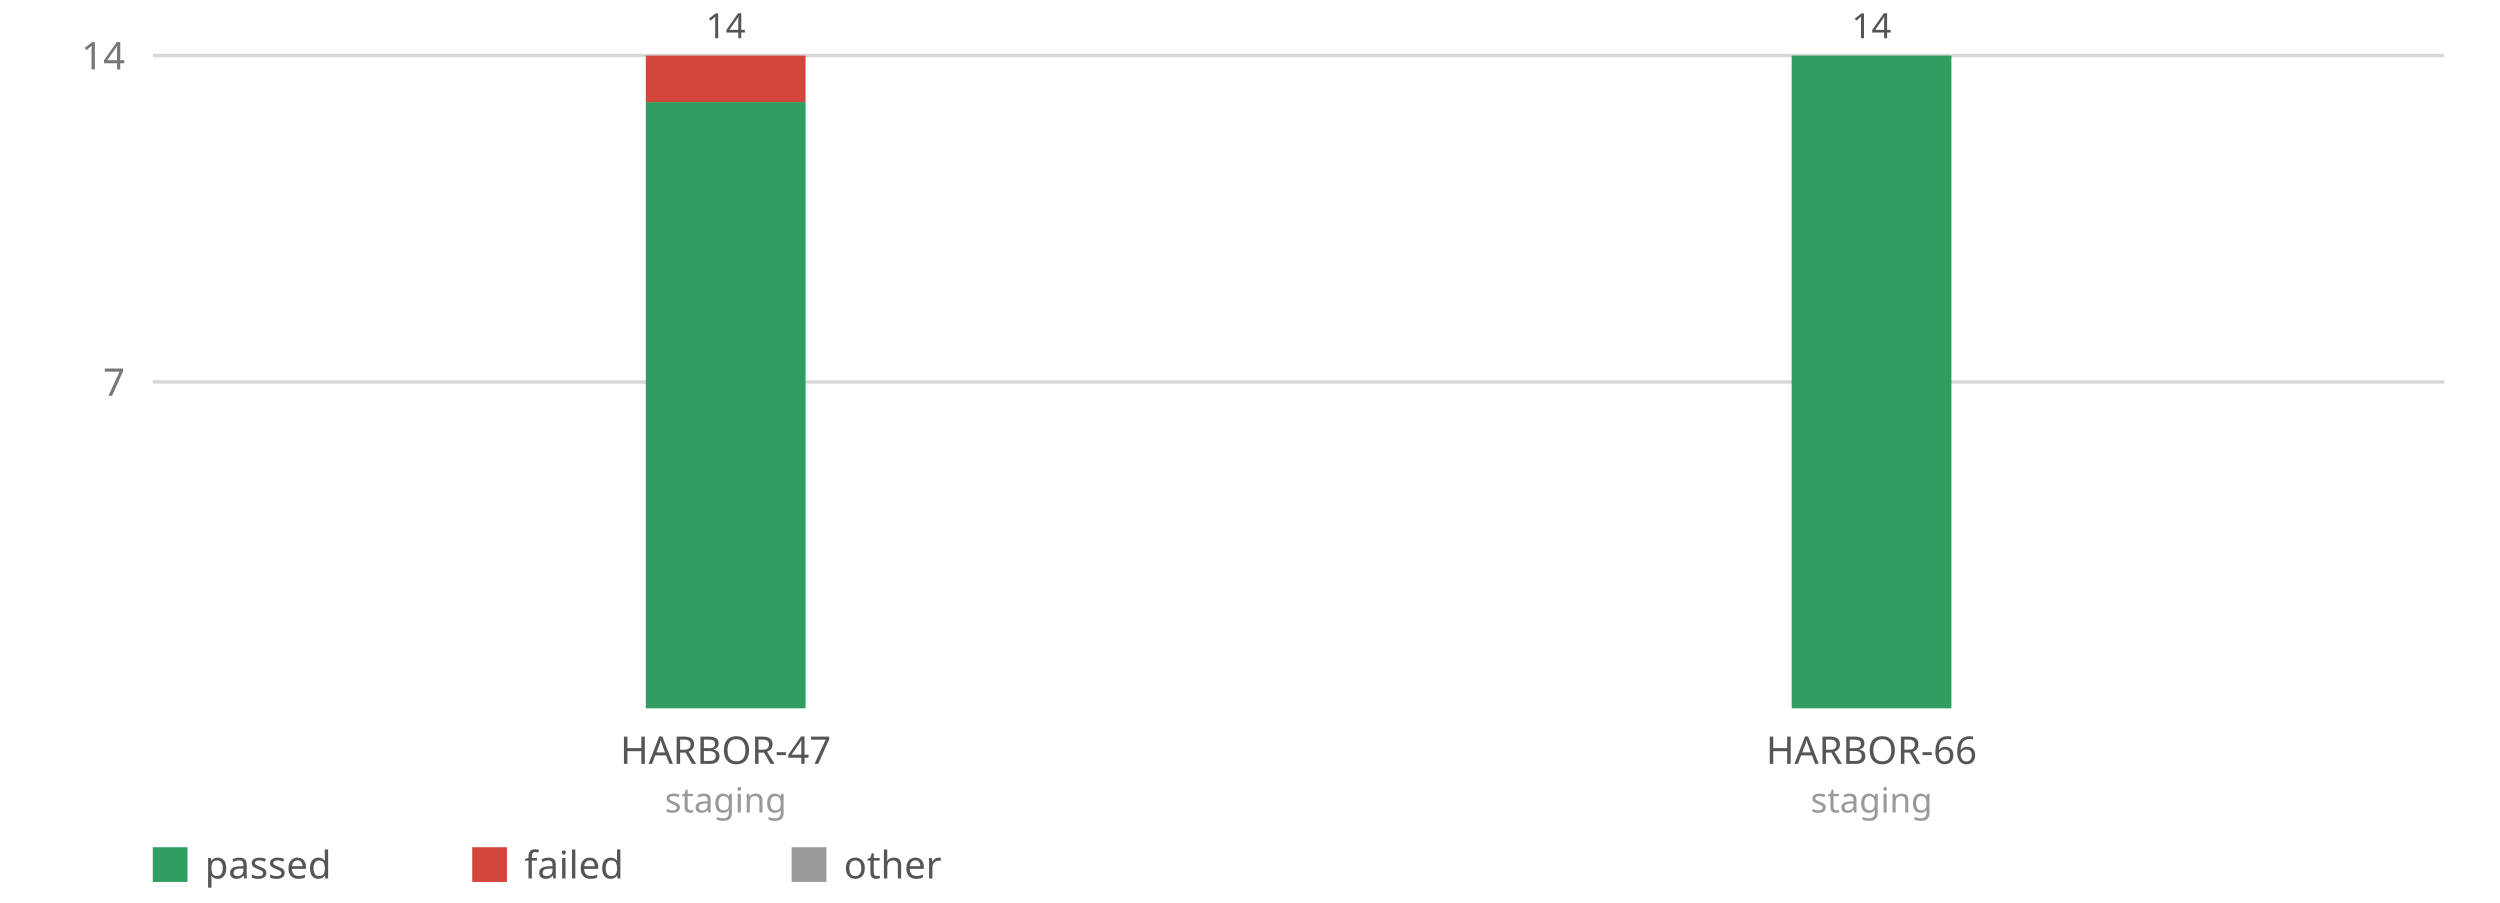
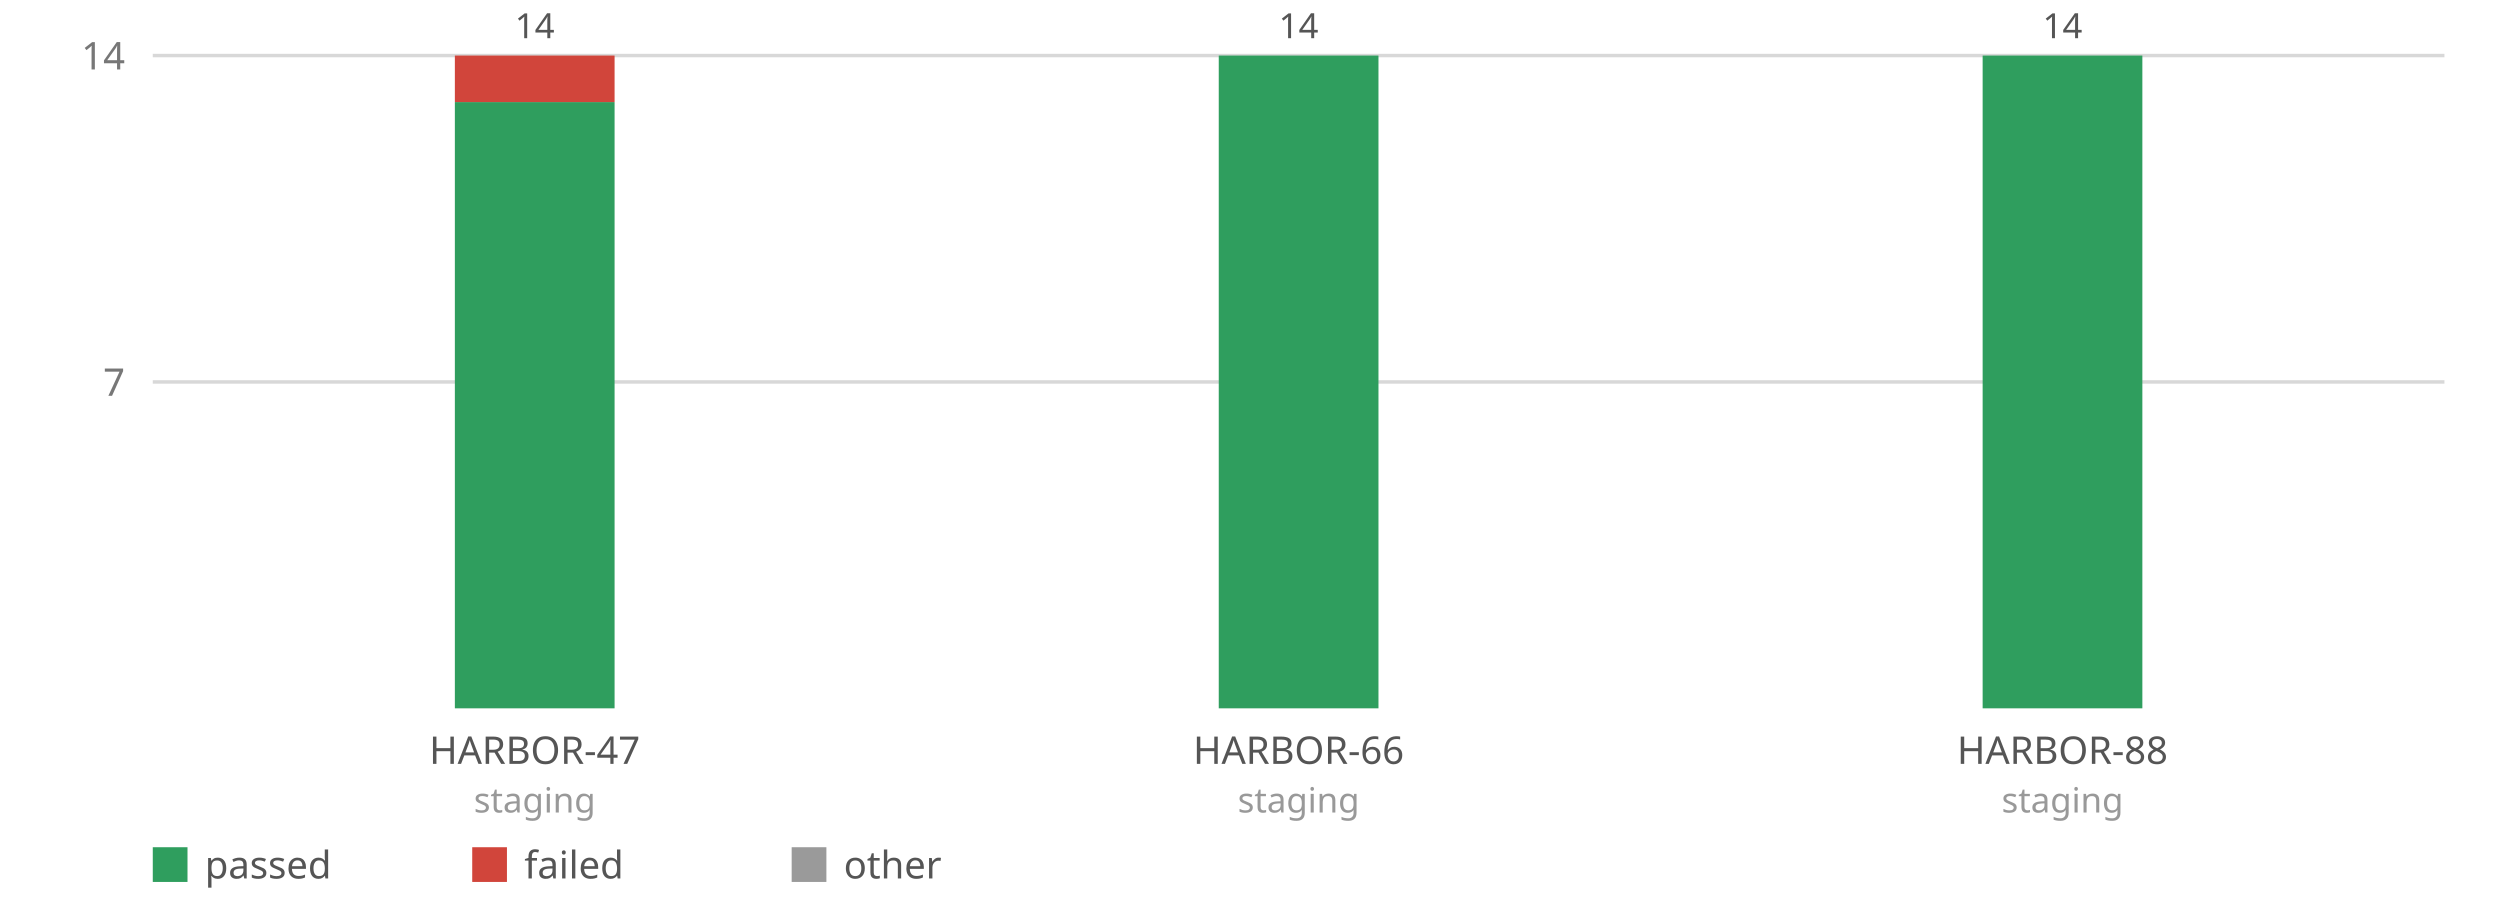
<svg xmlns="http://www.w3.org/2000/svg" viewBox="0 0 720 260" width="720" height="260" font-family="ui-sans-serif, system-ui, sans-serif">
  <rect width="720" height="260" fill="none" />
  <line x1="44" y1="110.0" x2="704" y2="110.0" stroke="#d8d8d8" stroke-width="1" />
  <text x="36" y="114.0" font-size="11" fill="#777" text-anchor="end">7</text>
  <line x1="44" y1="16.0" x2="704" y2="16.0" stroke="#d8d8d8" stroke-width="1" />
  <text x="36" y="20.0" font-size="11" fill="#777" text-anchor="end">14</text>
-   <rect x="186.0" y="29.4" width="46.0" height="174.6" fill="#2f9e5e" />
-   <rect x="186.0" y="16.0" width="46.0" height="13.4" fill="#d1453b" />
-   <text x="209.0" y="220" font-size="11" fill="#555" text-anchor="middle">HARBOR-47</text>
-   <text x="209.0" y="234" font-size="10" fill="#999" text-anchor="middle">staging</text>
-   <text x="209.0" y="11.0" font-size="10" fill="#555" text-anchor="middle">14</text>
-   <rect x="516.0" y="16.0" width="46.0" height="188.0" fill="#2f9e5e" />
-   <text x="539.0" y="220" font-size="11" fill="#555" text-anchor="middle">HARBOR-66</text>
-   <text x="539.0" y="234" font-size="10" fill="#999" text-anchor="middle">staging</text>
-   <text x="539.0" y="11.0" font-size="10" fill="#555" text-anchor="middle">14</text>
+   <rect x="131.0" y="29.4" width="46.0" height="174.6" fill="#2f9e5e" />
+   <rect x="131.0" y="16.0" width="46.0" height="13.4" fill="#d1453b" />
+   <text x="154.0" y="220" font-size="11" fill="#555" text-anchor="middle">HARBOR-47</text>
+   <text x="154.0" y="234" font-size="10" fill="#999" text-anchor="middle">staging</text>
+   <text x="154.0" y="11.0" font-size="10" fill="#555" text-anchor="middle">14</text>
+   <rect x="351.0" y="16.0" width="46.0" height="188.0" fill="#2f9e5e" />
+   <text x="374.0" y="220" font-size="11" fill="#555" text-anchor="middle">HARBOR-66</text>
+   <text x="374.0" y="234" font-size="10" fill="#999" text-anchor="middle">staging</text>
+   <text x="374.0" y="11.0" font-size="10" fill="#555" text-anchor="middle">14</text>
+   <rect x="571.0" y="16.0" width="46.0" height="188.0" fill="#2f9e5e" />
+   <text x="594.0" y="220" font-size="11" fill="#555" text-anchor="middle">HARBOR-88</text>
+   <text x="594.0" y="234" font-size="10" fill="#999" text-anchor="middle">staging</text>
+   <text x="594.0" y="11.0" font-size="10" fill="#555" text-anchor="middle">14</text>
  <rect x="44" y="244" width="10" height="10" fill="#2f9e5e" />
  <text x="59" y="253" font-size="11" fill="#555">passed</text>
  <rect x="136" y="244" width="10" height="10" fill="#d1453b" />
  <text x="151" y="253" font-size="11" fill="#555">failed</text>
  <rect x="228" y="244" width="10" height="10" fill="#9a9a9a" />
  <text x="243" y="253" font-size="11" fill="#555">other</text>
</svg>
